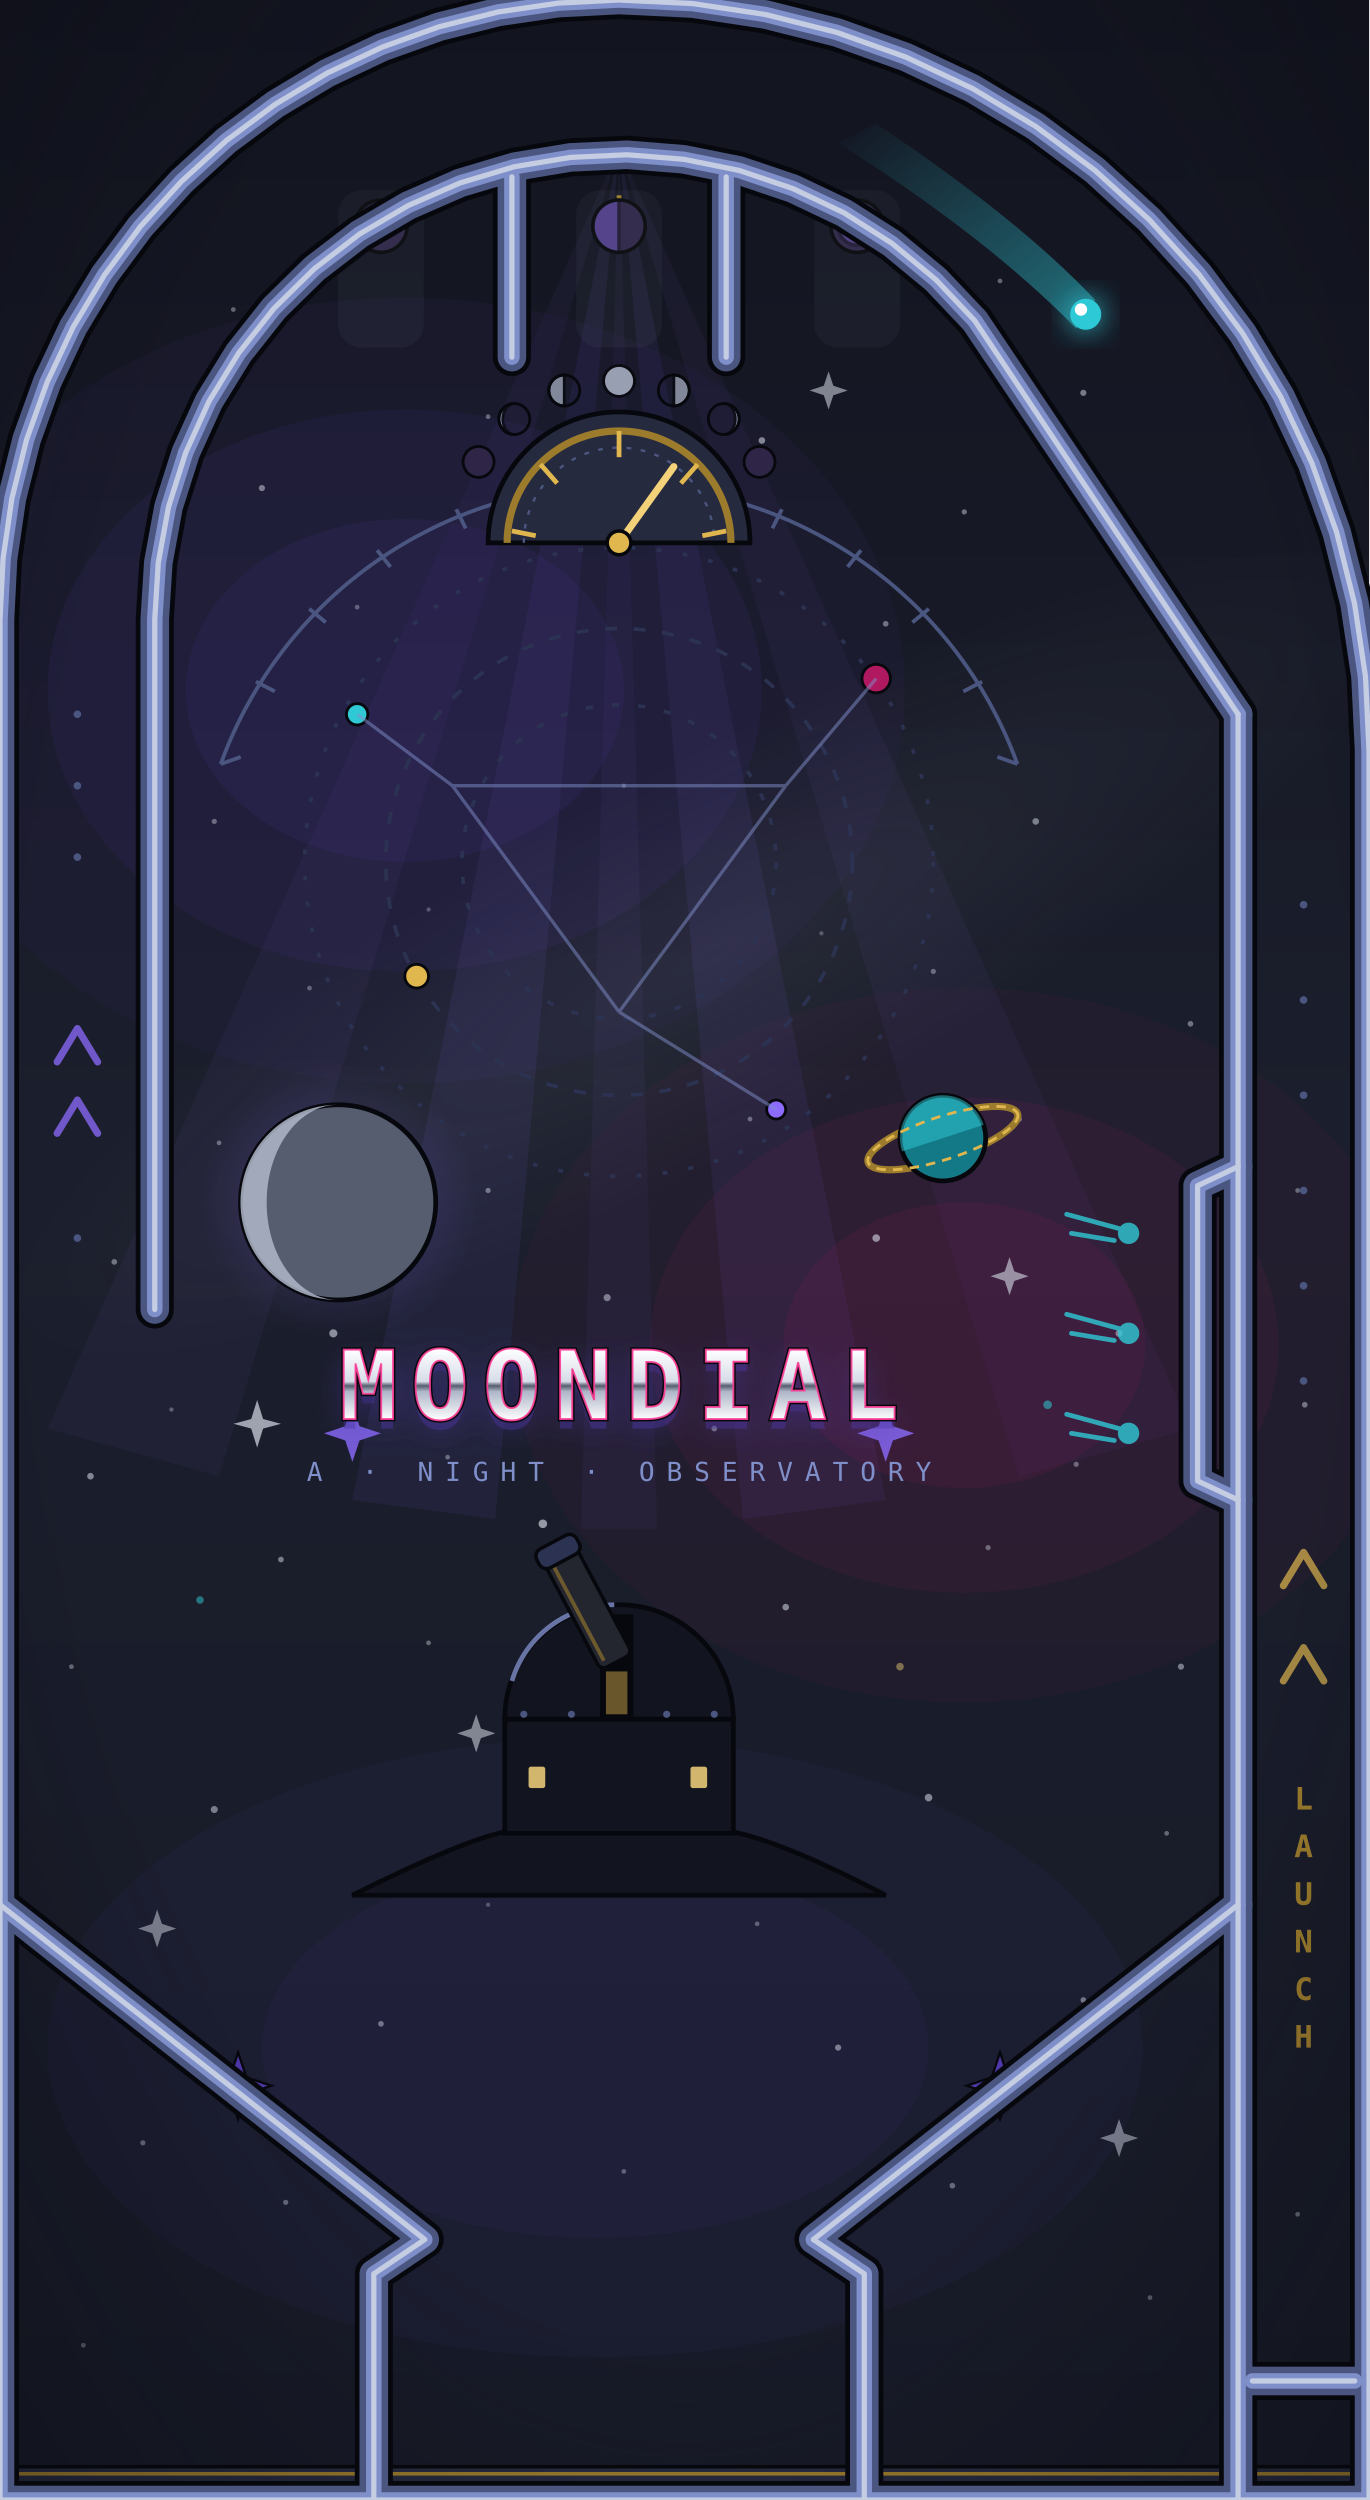
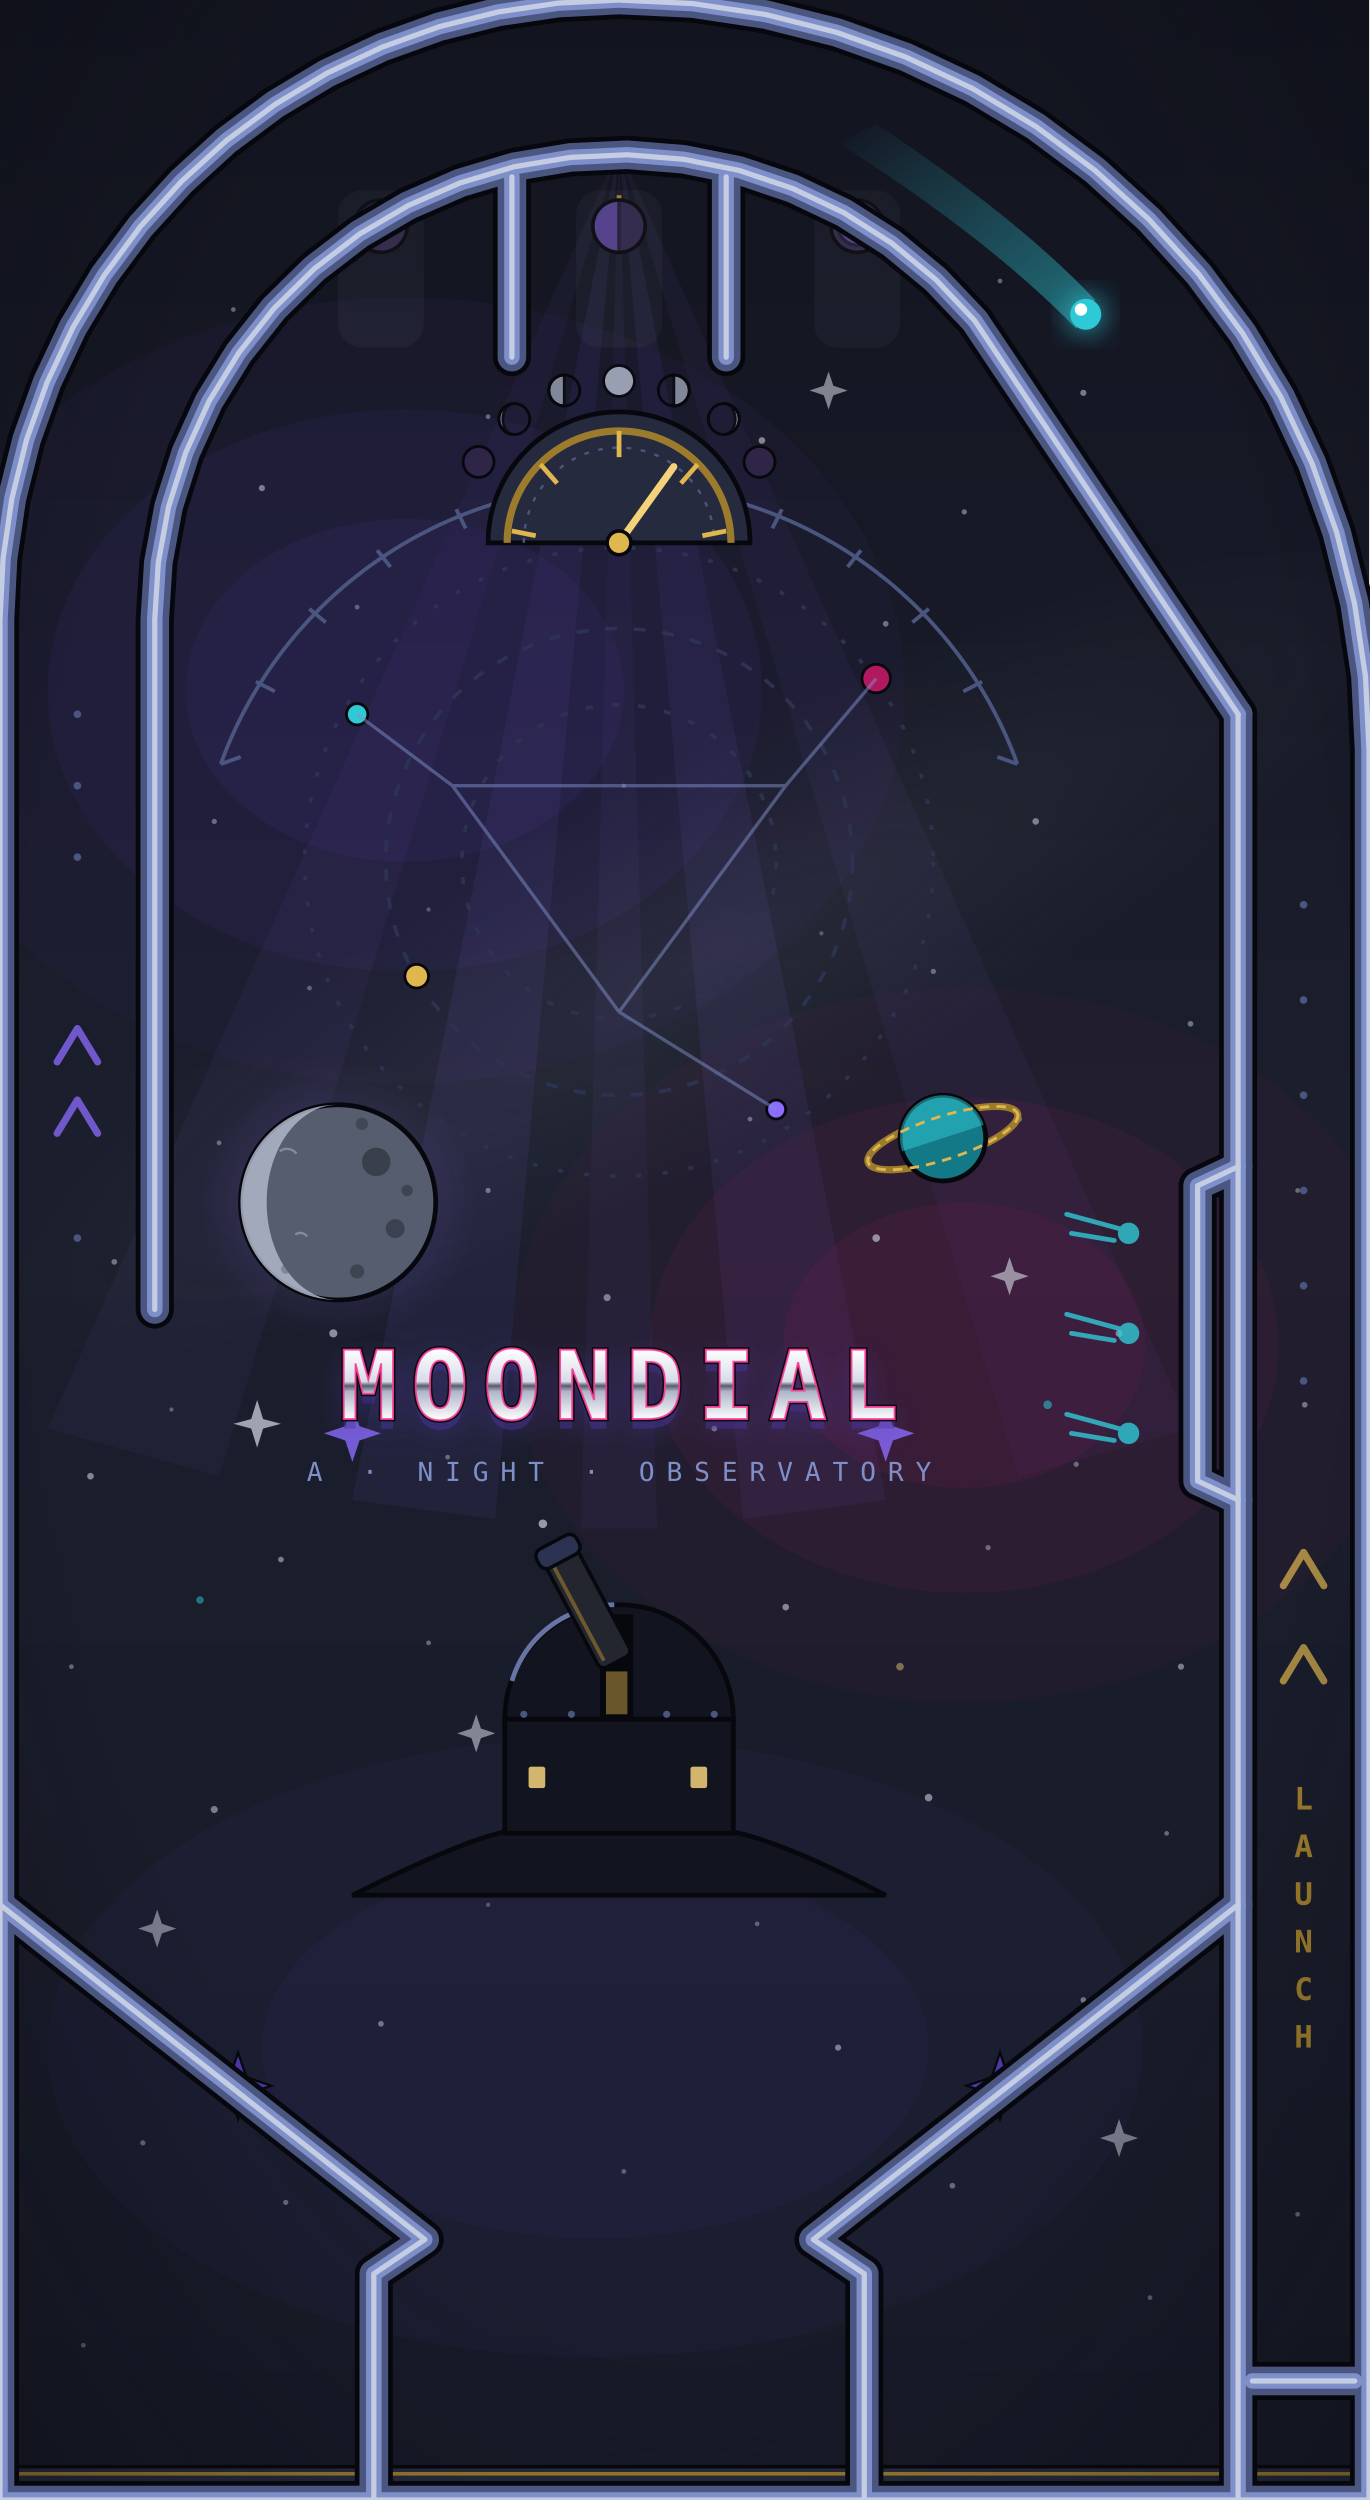
<svg xmlns="http://www.w3.org/2000/svg" viewBox="0 0 575 1050" width="575" height="1050">
  <defs>
    <linearGradient id="fieldGrad" x1="0" y1="0" x2="0" y2="1">
      <stop offset="0" stop-color="#12141f" />
      <stop offset="0.45" stop-color="#1b1e2c" />
      <stop offset="1" stop-color="#171a27" />
    </linearGradient>
    <radialGradient id="vignette" cx="0.5" cy="0.45" r="0.8">
      <stop offset="0.6" stop-color="#07080d" stop-opacity="0" />
      <stop offset="1" stop-color="#07080d" stop-opacity="0.42" />
    </radialGradient>
    <linearGradient id="chromeText" x1="0" y1="0" x2="0" y2="1">
      <stop offset="0" stop-color="#ffffff" />
      <stop offset="0.46" stop-color="#d7dce8" />
      <stop offset="0.52" stop-color="#565d6e" />
      <stop offset="0.60" stop-color="#aeb6c8" />
      <stop offset="1" stop-color="#ffffff" />
    </linearGradient>
    <linearGradient id="brassBar" x1="0" y1="0" x2="1" y2="0.4">
      <stop offset="0" stop-color="#f4d27a" />
      <stop offset="0.55" stop-color="#e0b64e" />
      <stop offset="1" stop-color="#9c7c2c" />
    </linearGradient>
    <radialGradient id="milky" cx="0.5" cy="0.5" r="0.5">
      <stop offset="0" stop-color="#d7dce8" stop-opacity="0.07" />
      <stop offset="1" stop-color="#d7dce8" stop-opacity="0" />
    </radialGradient>
    <radialGradient id="moonGlow" cx="0.5" cy="0.5" r="0.5">
      <stop offset="0" stop-color="#8c6bff" stop-opacity="0.28" />
      <stop offset="1" stop-color="#8c6bff" stop-opacity="0" />
    </radialGradient>
    <linearGradient id="cometTail" x1="1" y1="1" x2="0" y2="0">
      <stop offset="0" stop-color="#2fc9d6" stop-opacity="0.5" />
      <stop offset="1" stop-color="#2fc9d6" stop-opacity="0" />
    </linearGradient>
    <filter id="glowSoft" x="-60%" y="-60%" width="220%" height="220%">
      <feGaussianBlur stdDeviation="6" result="b" />
      <feMerge>
        <feMergeNode in="b" />
        <feMergeNode in="SourceGraphic" />
      </feMerge>
    </filter>
  </defs>
  <g id="art-field">
    <rect x="0" y="0" width="575" height="1050" fill="url(#fieldGrad)" />
    <g fill="#8c6bff">
      <polygon points="260,62 20,600 92,620" opacity="0.05" />
      <polygon points="260,62 148,630 208,638" opacity="0.075" />
      <polygon points="260,62 244,642 276,642" opacity="0.05" />
      <polygon points="260,62 312,638 372,630" opacity="0.075" />
      <polygon points="260,62 428,620 500,600" opacity="0.05" />
    </g>
    <g>
      <ellipse cx="170" cy="290" rx="210" ry="165" fill="#4e37a8" opacity="0.06" />
      <ellipse cx="170" cy="290" rx="150" ry="118" fill="#4e37a8" opacity="0.09" />
      <ellipse cx="170" cy="290" rx="92" ry="72" fill="#4e37a8" opacity="0.11" />
      <ellipse cx="405" cy="565" rx="190" ry="150" fill="#b01860" opacity="0.05" />
      <ellipse cx="405" cy="565" rx="132" ry="104" fill="#b01860" opacity="0.08" />
      <ellipse cx="405" cy="565" rx="76" ry="60" fill="#b01860" opacity="0.10" />
      <ellipse cx="250" cy="860" rx="230" ry="130" fill="#4e37a8" opacity="0.07" />
      <ellipse cx="250" cy="860" rx="140" ry="80" fill="#4e37a8" opacity="0.08" />
    </g>
    <ellipse cx="300" cy="400" rx="340" ry="80" fill="url(#milky)" transform="rotate(-28 300 400)" />
    <g fill="#d7dce8">
      <circle cx="38" cy="620" r="1.4" opacity="0.55" />
      <circle cx="92" cy="480" r="1.0" opacity="0.4" />
      <circle cx="140" cy="560" r="1.7" opacity="0.6" />
      <circle cx="205" cy="500" r="1.1" opacity="0.45" />
      <circle cx="255" cy="545" r="1.5" opacity="0.5" />
      <circle cx="315" cy="470" r="1.0" opacity="0.4" />
      <circle cx="368" cy="520" r="1.6" opacity="0.6" />
      <circle cx="428" cy="470" r="1.2" opacity="0.45" />
      <circle cx="470" cy="560" r="1.5" opacity="0.5" />
      <circle cx="118" cy="655" r="1.2" opacity="0.5" />
      <circle cx="180" cy="690" r="1.0" opacity="0.4" />
      <circle cx="330" cy="675" r="1.4" opacity="0.55" />
      <circle cx="415" cy="650" r="1.1" opacity="0.4" />
      <circle cx="90" cy="760" r="1.5" opacity="0.5" />
      <circle cx="240" cy="756" r="1.1" opacity="0.4" />
      <circle cx="390" cy="755" r="1.6" opacity="0.55" />
      <circle cx="160" cy="850" r="1.2" opacity="0.45" />
      <circle cx="352" cy="860" r="1.3" opacity="0.5" />
      <circle cx="262" cy="912" r="1.0" opacity="0.35" />
      <circle cx="60" cy="900" r="1.1" opacity="0.4" />
      <circle cx="455" cy="840" r="1.2" opacity="0.45" />
      <circle cx="110" cy="205" r="1.3" opacity="0.5" />
      <circle cx="205" cy="175" r="1.0" opacity="0.4" />
      <circle cx="320" cy="185" r="1.4" opacity="0.55" />
      <circle cx="405" cy="215" r="1.1" opacity="0.45" />
      <circle cx="455" cy="165" r="1.3" opacity="0.5" />
      <circle cx="150" cy="255" r="1.0" opacity="0.35" />
      <circle cx="372" cy="262" r="1.2" opacity="0.45" />
      <circle cx="90" cy="345" r="1.1" opacity="0.4" />
      <circle cx="435" cy="345" r="1.4" opacity="0.5" />
      <circle cx="130" cy="415" r="1.0" opacity="0.35" />
      <circle cx="392" cy="408" r="1.1" opacity="0.4" />
      <circle cx="228" cy="640" r="1.8" opacity="0.65" />
      <circle cx="300" cy="600" r="1.2" opacity="0.45" />
      <circle cx="48" cy="530" r="1.2" opacity="0.45" />
      <circle cx="496" cy="700" r="1.3" opacity="0.5" />
      <circle cx="72" cy="592" r="0.9" opacity="0.35" />
      <circle cx="188" cy="612" r="1.0" opacity="0.4" />
      <circle cx="340" cy="585" r="0.9" opacity="0.35" />
      <circle cx="452" cy="615" r="1.1" opacity="0.4" />
      <circle cx="30" cy="700" r="1.0" opacity="0.4" />
      <circle cx="490" cy="770" r="1.0" opacity="0.4" />
      <circle cx="205" cy="800" r="0.9" opacity="0.3" />
      <circle cx="318" cy="808" r="1.0" opacity="0.35" />
      <circle cx="120" cy="925" r="1.1" opacity="0.4" />
      <circle cx="400" cy="918" r="1.2" opacity="0.4" />
      <circle cx="35" cy="985" r="1.0" opacity="0.35" />
      <circle cx="483" cy="965" r="1.0" opacity="0.35" />
      <circle cx="98" cy="130" r="1.0" opacity="0.4" />
      <circle cx="420" cy="118" r="1.0" opacity="0.4" />
      <circle cx="262" cy="330" r="0.9" opacity="0.3" />
      <circle cx="180" cy="382" r="0.9" opacity="0.3" />
      <circle cx="345" cy="392" r="0.9" opacity="0.3" />
      <circle cx="60" cy="440" r="1.2" opacity="0.45" />
      <circle cx="500" cy="430" r="1.2" opacity="0.45" />
      <circle cx="545" cy="500" r="1.0" opacity="0.4" />
      <circle cx="548" cy="590" r="1.2" opacity="0.45" />
      <circle cx="545" cy="930" r="1.0" opacity="0.4" />
    </g>
    <g fill="#2fc9d6">
      <circle cx="440" cy="590" r="1.8" opacity="0.55" />
      <circle cx="84" cy="672" r="1.6" opacity="0.5" />
    </g>
    <g fill="#f4d27a">
      <circle cx="152" cy="480" r="1.8" opacity="0.5" />
      <circle cx="378" cy="700" r="1.6" opacity="0.45" />
    </g>
    <g fill="#d7dce8">
      <path d="M 108 588 L 110.5 596 L 118 598 L 110.5 600 L 108 608 L 105.5 600 L 98 598 L 105.5 596 Z" opacity="0.7" />
      <path d="M 424 528 L 426 534 L 432 536 L 426 538 L 424 544 L 422 538 L 416 536 L 422 534 Z" opacity="0.6" />
      <path d="M 200 720 L 202 726 L 208 728 L 202 730 L 200 736 L 198 730 L 192 728 L 198 726 Z" opacity="0.55" />
      <path d="M 470 890 L 472 896 L 478 898 L 472 900 L 470 906 L 468 900 L 462 898 L 468 896 Z" opacity="0.5" />
      <path d="M 66 802 L 68 808 L 74 810 L 68 812 L 66 818 L 64 812 L 58 810 L 64 808 Z" opacity="0.5" />
      <path d="M 348 156 L 350 162 L 356 164 L 350 166 L 348 172 L 346 166 L 340 164 L 346 162 Z" opacity="0.55" />
    </g>
  </g>
  <g id="art-motifs">
    <g>
      <circle cx="142" cy="505" r="58" fill="url(#moonGlow)" />
      <circle cx="142" cy="505" r="41" fill="#565d6e" stroke="#07080d" stroke-width="2" />
      <path d="M 142 464 a 41 41 0 0 0 0 82 a 30 41 0 0 1 0 -82 Z" fill="#aeb6c8" opacity="0.85" />
-       <circle cx="158" cy="488" r="6" fill="#565d6e" opacity="0.8" />
-       <circle cx="166" cy="516" r="4" fill="#565d6e" opacity="0.7" />
-       <circle cx="150" cy="534" r="3" fill="#565d6e" opacity="0.6" />
+       <g fill="#565d6e">
+         <circle cx="122" cy="486" r="5" opacity="0.7" />
+         <circle cx="115" cy="504" r="2.6" opacity="0.55" />
+         <circle cx="127" cy="521" r="3.6" opacity="0.6" />
+         <circle cx="132" cy="472" r="2.2" opacity="0.5" />
+         <circle cx="120" cy="533" r="2" opacity="0.45" />
+       </g>
+       <g fill="#23262f">
+         <circle cx="158" cy="488" r="6" opacity="0.55" />
+         <circle cx="166" cy="516" r="4" opacity="0.5" />
+         <circle cx="150" cy="534" r="3" opacity="0.45" />
+         <circle cx="152" cy="472" r="2.6" opacity="0.4" />
+         <circle cx="171" cy="500" r="2.4" opacity="0.45" />
+       </g>
+       <g fill="none" stroke="#d7dce8" stroke-width="1" opacity="0.35">
+         <path d="M 117.5 483.5 a 5 5 0 0 1 7 1" />
+         <path d="M 124 518.5 a 3.6 3.6 0 0 1 5 0.8" />
+       </g>
    </g>
    <g transform="rotate(-18 396 478)">
      <ellipse cx="396" cy="478" rx="33" ry="9" fill="none" stroke="#9c7c2c" stroke-width="3" />
      <circle cx="396" cy="478" r="18" fill="#147986" stroke="#07080d" stroke-width="2" />
      <path d="M 378 478 a 18 18 0 0 1 36 0 Z" fill="#2fc9d6" opacity="0.5" />
      <ellipse cx="396" cy="478" rx="33" ry="9" fill="none" stroke="#e0b64e" stroke-width="1.2" stroke-dasharray="4 3" />
    </g>
    <g>
      <path d="M 452 138 Q 415 100 352 60 L 368 52 Q 428 92 460 126 Z" fill="url(#cometTail)" />
      <circle cx="456" cy="132" r="6.5" fill="#2fc9d6" filter="url(#glowSoft)" />
      <circle cx="454" cy="130" r="2.6" fill="#ffffff" />
    </g>
    <g fill="none" stroke="#4a5680">
      <path d="M 92.7 320.9 A 178 178 0 0 1 427.3 320.9" stroke-width="1.6" />
      <g stroke-width="1.6">
        <line x1="92.7" y1="320.9" x2="101.1" y2="317.9" />
        <line x1="107.5" y1="286.3" x2="115.4" y2="290.4" />
        <line x1="129.9" y1="255.7" x2="136.8" y2="261.4" />
        <line x1="158.4" y1="231.1" x2="164.0" y2="238.1" />
        <line x1="191.6" y1="213.9" x2="195.6" y2="221.9" />
        <line x1="227.9" y1="204.9" x2="229.9" y2="213.6" />
        <line x1="292.1" y1="204.9" x2="290.1" y2="213.6" />
        <line x1="328.4" y1="213.9" x2="324.4" y2="221.9" />
        <line x1="361.6" y1="231.1" x2="356.0" y2="238.1" />
        <line x1="390.1" y1="255.7" x2="383.2" y2="261.4" />
        <line x1="412.5" y1="286.3" x2="404.6" y2="290.4" />
        <line x1="427.3" y1="320.9" x2="418.9" y2="317.9" />
      </g>
      <line x1="260" y1="82" x2="260" y2="94" stroke="#9c7c2c" stroke-width="2" />
    </g>
    <g fill="none" stroke="#2c3352" stroke-width="1.5">
      <circle cx="260" cy="362" r="66" stroke-dasharray="3 8" />
      <circle cx="260" cy="362" r="98" stroke-dasharray="5 7" />
      <circle cx="260" cy="362" r="132" stroke-dasharray="2 9" />
    </g>
    <g stroke="#07080d" stroke-width="1.2">
      <circle cx="175" cy="410" r="5" fill="#e0b64e" />
      <circle cx="368" cy="285" r="6" fill="#b01860" />
      <circle cx="150" cy="300" r="4.5" fill="#2fc9d6" />
      <circle cx="326" cy="466" r="4" fill="#8c6bff" />
    </g>
    <g stroke="#7f8fc9" stroke-width="1.4" opacity="0.5">
      <line x1="190" y1="330" x2="330" y2="330" />
      <line x1="190" y1="330" x2="260" y2="425" />
      <line x1="330" y1="330" x2="260" y2="425" />
      <line x1="190" y1="330" x2="150" y2="300" />
      <line x1="330" y1="330" x2="368" y2="285" />
      <line x1="260" y1="425" x2="326" y2="466" />
    </g>
    <g id="art-moondial">
      <g stroke="#07080d" stroke-width="1.2">
        <circle cx="201" cy="194" r="6.5" fill="#2f2547" />
        <path d="M 216 169.5 a 6.5 6.5 0 0 0 0 13 a 4.8 6.5 0 0 1 0 -13 Z" fill="#aeb6c8" opacity="0.7" />
        <circle cx="216" cy="176" r="6.5" fill="none" />
        <path d="M 237 157.5 a 6.5 6.5 0 0 0 0 13 Z" fill="#aeb6c8" opacity="0.7" />
        <circle cx="237" cy="164" r="6.5" fill="none" stroke="#07080d" />
        <circle cx="260" cy="160" r="6.5" fill="#aeb6c8" opacity="0.85" />
        <path d="M 283 157.5 a 6.5 6.5 0 0 1 0 13 Z" fill="#aeb6c8" opacity="0.7" />
        <circle cx="283" cy="164" r="6.5" fill="none" />
        <path d="M 304 169.5 a 6.5 6.5 0 0 1 0 13 a 4.8 6.5 0 0 0 0 -13 Z" fill="#aeb6c8" opacity="0.7" />
        <circle cx="304" cy="176" r="6.5" fill="none" />
        <circle cx="319" cy="194" r="6.5" fill="#2f2547" />
      </g>
      <path d="M 205 228 A 55 55 0 0 1 315 228 Z" fill="#262a3e" stroke="#07080d" stroke-width="2" />
      <path d="M 213 228 A 47 47 0 0 1 307 228" fill="none" stroke="#9c7c2c" stroke-width="3" />
      <path d="M 220 228 A 40 40 0 0 1 300 228" fill="none" stroke="#4a5680" stroke-width="1" stroke-dasharray="2 4" />
      <g stroke="#e0b64e" stroke-width="2">
        <line x1="260" y1="181" x2="260" y2="192" />
        <line x1="227" y1="195" x2="234" y2="203" />
        <line x1="293" y1="195" x2="286" y2="203" />
        <line x1="215" y1="223" x2="225" y2="225" />
        <line x1="305" y1="223" x2="295" y2="225" />
      </g>
      <line x1="260" y1="228" x2="283" y2="196" stroke="#f4d27a" stroke-width="3" stroke-linecap="round" />
      <circle cx="260" cy="228" r="5" fill="#e0b64e" stroke="#07080d" stroke-width="1.5" />
    </g>
    <g id="art-inserts-moons" stroke="#07080d" stroke-width="1.5">
      <circle cx="160" cy="95" r="11" fill="#2f2547" />
      <path d="M 160 84 a 11 11 0 0 0 0 22 a 8.5 11 0 0 1 0 -22 Z" fill="#8c6bff" opacity="0.35" />
      <circle cx="260" cy="95" r="11" fill="#2f2547" />
      <path d="M 260 84 a 11 11 0 0 0 0 22 Z" fill="#8c6bff" opacity="0.35" />
      <circle cx="360" cy="95" r="11" fill="#2f2547" />
      <circle cx="360" cy="95" r="8" fill="#8c6bff" opacity="0.35" />
    </g>
    <g fill="#d7dce8" opacity="0.04">
      <rect x="142" y="80" width="36" height="66" rx="10" />
      <rect x="242" y="80" width="36" height="66" rx="10" />
      <rect x="342" y="80" width="36" height="66" rx="10" />
    </g>
    <g id="art-comets" opacity="0.8">
      <g stroke="#2fc9d6" stroke-width="2" stroke-linecap="round">
        <line x1="448" y1="510" x2="470" y2="516" />
        <line x1="450" y1="518" x2="468" y2="521" />
        <line x1="448" y1="552" x2="470" y2="558" />
        <line x1="450" y1="560" x2="468" y2="563" />
        <line x1="448" y1="594" x2="470" y2="600" />
        <line x1="450" y1="602" x2="468" y2="605" />
      </g>
      <circle cx="474" cy="518" r="4.5" fill="#2fc9d6" />
      <circle cx="474" cy="560" r="4.5" fill="#2fc9d6" />
      <circle cx="474" cy="602" r="4.5" fill="#2fc9d6" />
    </g>
    <g stroke="#8c6bff" stroke-width="3" fill="none" stroke-linecap="round" stroke-linejoin="round" opacity="0.75">
      <path d="M 24 476 L 32.5 462 L 41 476" />
      <path d="M 24 446 L 32.5 432 L 41 446" />
    </g>
    <g fill="#4a5680">
      <circle cx="32.5" cy="300" r="1.6" />
      <circle cx="32.5" cy="330" r="1.6" />
      <circle cx="32.5" cy="360" r="1.6" />
      <circle cx="32.5" cy="520" r="1.6" />
    </g>
  </g>
  <g id="art-lower">
    <g id="art-wordmark">
      <path d="M 148 590 L 151 599 L 160 602 L 151 605 L 148 614 L 145 605 L 136 602 L 145 599 Z" fill="#8c6bff" opacity="0.8" />
      <path d="M 372 590 L 375 599 L 384 602 L 375 605 L 372 614 L 369 605 L 360 602 L 369 599 Z" fill="#8c6bff" opacity="0.8" />
      <text x="260" y="600" text-anchor="middle" font-family="ui-monospace, monospace" font-size="40" font-weight="800" letter-spacing="6" fill="#4e37a8" opacity="0.5" filter="url(#glowSoft)">MOONDIAL</text>
      <text x="260" y="596" text-anchor="middle" font-family="ui-monospace, monospace" font-size="40" font-weight="800" letter-spacing="6" fill="url(#chromeText)" stroke="#07080d" stroke-width="2" paint-order="stroke">MOONDIAL</text>
      <text x="260" y="596" text-anchor="middle" font-family="ui-monospace, monospace" font-size="40" font-weight="800" letter-spacing="6" fill="none" stroke="#ff3e9a" stroke-width="0.8" opacity="0.9">MOONDIAL</text>
      <text x="260" y="622" text-anchor="middle" font-family="ui-monospace, monospace" font-size="11" letter-spacing="5" fill="#7f8fc9">A · NIGHT · OBSERVATORY</text>
    </g>
    <g id="art-observatory">
      <path d="M 148 796 Q 196 772 214 769 L 306 769 Q 328 773 372 796 Z" fill="#12141f" stroke="#07080d" stroke-width="2" />
      <rect x="212" y="722" width="96" height="48" fill="#12141f" stroke="#07080d" stroke-width="2" />
      <path d="M 212 722 A 48 48 0 0 1 308 722 Z" fill="#12141f" stroke="#07080d" stroke-width="2" />
      <path d="M 215 706 A 45 45 0 0 1 258 674" fill="none" stroke="#7f8fc9" stroke-width="2" opacity="0.8" />
      <rect x="252" y="678" width="14" height="44" fill="#07080d" />
      <g transform="rotate(-28 259 698)">
        <rect x="251.5" y="646" width="15" height="52" rx="3" fill="#23262f" stroke="#07080d" stroke-width="1.5" />
        <line x1="254.5" y1="649" x2="254.5" y2="695" stroke="#9c7c2c" stroke-width="1.6" opacity="0.6" />
        <rect x="249.5" y="641" width="19" height="9" rx="3.5" fill="#2c3352" stroke="#07080d" stroke-width="1.5" />
      </g>
      <rect x="254.5" y="702" width="9" height="18" fill="#e0b64e" opacity="0.45" />
      <g fill="#f4d27a">
        <rect x="222" y="742" width="7" height="9" rx="1" opacity="0.85" />
        <rect x="290" y="742" width="7" height="9" rx="1" opacity="0.85" />
      </g>
      <g fill="#4a5680">
        <circle cx="220" cy="720" r="1.5" />
        <circle cx="240" cy="720" r="1.5" />
        <circle cx="280" cy="720" r="1.5" />
        <circle cx="300" cy="720" r="1.5" />
      </g>
    </g>
    <g stroke="#07080d" stroke-width="1">
      <path d="M 100 862 L 103.5 872.5 L 114 876 L 103.5 879.5 L 100 890 L 96.5 879.5 L 86 876 L 96.5 872.5 Z" fill="#4e37a8" />
      <path d="M 420 862 L 423.5 872.5 L 434 876 L 423.5 879.5 L 420 890 L 416.5 879.5 L 406 876 L 416.5 872.5 Z" fill="#4e37a8" />
    </g>
    <rect x="0" y="1036" width="575" height="14" fill="#262a3e" stroke="#07080d" stroke-width="1.5" />
    <line x1="0" y1="1039" x2="575" y2="1039" stroke="#9c7c2c" stroke-width="1.5" />
  </g>
  <g id="art-lane">
    <g fill="#4a5680">
      <circle cx="547.5" cy="380" r="1.6" />
      <circle cx="547.5" cy="420" r="1.6" />
      <circle cx="547.5" cy="460" r="1.6" />
      <circle cx="547.5" cy="500" r="1.6" />
      <circle cx="547.5" cy="540" r="1.6" />
      <circle cx="547.5" cy="580" r="1.6" />
    </g>
    <g stroke="#e0b64e" stroke-width="3" fill="none" stroke-linecap="round" stroke-linejoin="round" opacity="0.7">
      <path d="M 539 706 L 547.5 692 L 556 706" />
      <path d="M 539 666 L 547.5 652 L 556 666" />
    </g>
    <g font-family="ui-monospace, monospace" font-size="13" font-weight="700" fill="#9c7c2c" text-anchor="middle">
      <text x="547.5" y="760">L</text>
      <text x="547.5" y="780">A</text>
      <text x="547.5" y="800">U</text>
      <text x="547.5" y="820">N</text>
      <text x="547.5" y="840">C</text>
      <text x="547.5" y="860">H</text>
    </g>
  </g>
  <g id="art-vignette">
    <rect x="0" y="0" width="575" height="1050" fill="url(#vignette)" />
  </g>
  <defs>
    <g id="collision-paths" fill="none">
      <path data-width="12" id="collision-loop-shell" d="M 0 1050 L 0 260 L 1.3 234.5 L 5 209.3 L 11.2 184.5 L 19.8 160.5 L 30.7 137.4 L 43.8 115.6 L 59 95.1 L 76.2 76.2 L 95.1 59 L 115.6 43.8 L 137.4 30.7 L 160.5 19.8 L 184.5 11.2 L 209.3 5 L 234.5 1.3 L 260 0 L 290.9 1.5 L 321.5 6.1 L 351.4 13.6 L 380.5 24 L 408.5 37.2 L 435 53.1 L 459.8 71.5 L 482.7 92.3 L 503.5 115.2 L 521.9 140 L 537.8 166.5 L 551 194.5 L 561.4 223.6 L 568.9 253.5 L 573.5 284.1 L 575 315 L 575 1050 Z" />
      <path data-width="12" id="collision-wall-funnel-left" d="M 0 800 L 178.4 940.6 L 157 955 L 157 1050" />
      <path data-width="12" id="collision-wall-funnel-right" d="M 520 800 L 341.6 940.6 L 363 955 L 363 1050" />
      <path data-width="12" id="collision-wall-lane" d="M 520 300 L 520 1050" />
      <path data-width="12" id="collision-wall-orbit" d="M 65 550 L 65 260 L 66.5 236.2 L 70.8 212.8 L 78 190.1 L 87.8 168.5 L 100.3 148.2 L 115.1 129.5 L 132.1 112.8 L 151 98.3 L 171.5 86.3 L 193.3 76.8 L 216.1 70 L 239.6 66.1 L 263.4 65 L 287.1 66.9 L 310.5 71.6 L 333 79.2 L 354.5 89.4 L 374.6 102.2 L 393 117.4 L 409.4 134.7 L 520 300" />
      <path data-width="12" id="collision-wall-divider-left" d="M 215 74.3 L 215 150" />
      <path data-width="12" id="collision-wall-divider-right" d="M 305 74.3 L 305 150" />
      <path data-width="12" id="collision-wall-bank-housing" d="M 520 490 L 503 498 L 503 622 L 520 630" />
      <path data-width="12" id="collision-wall-plunger-saddle" d="M 526 1000 L 569 1000" />
    </g>
  </defs>
  <g id="art-rails" fill="none" stroke-linecap="round" stroke-linejoin="round">
    <g stroke="#07080d" stroke-width="16">
      <use href="#collision-paths" />
    </g>
    <g stroke="#4a5680" stroke-width="12">
      <use href="#collision-paths" />
    </g>
    <g stroke="#7f8fc9" stroke-width="6.5">
      <use href="#collision-paths" />
    </g>
    <g stroke="#d7dce8" stroke-width="2.2" opacity="0.8">
      <use href="#collision-paths" />
    </g>
  </g>
  <g fill="none" stroke="none">
    <rect id="sensor-drain" x="0" y="1005" width="520" height="30" />
    <rect id="sensor-rollover-1" x="145" y="105" width="30" height="20" />
    <rect id="sensor-rollover-2" x="245" y="105" width="30" height="20" />
    <rect id="sensor-rollover-3" x="345" y="105" width="30" height="20" />
    <rect id="sensor-spinner" x="0" y="394" width="65" height="12" />
    <rect id="sensor-ramp-entry" x="2.5" y="492" width="60" height="16" />
    <rect id="sensor-ramp-exit" x="442" y="117" width="36" height="36" />
  </g>
  <g fill="none" stroke="none">
    <circle id="anchor-flipper-left" cx="171" cy="950" r="5" />
    <circle id="anchor-flipper-right" cx="349" cy="950" r="5" />
    <circle id="anchor-spawn" cx="547.5" cy="980" r="5" />
    <circle id="anchor-bumper-1" cx="190" cy="330" r="5" />
    <circle id="anchor-bumper-2" cx="330" cy="330" r="5" />
    <circle id="anchor-bumper-3" cx="260" cy="425" r="5" />
  </g>
</svg>
